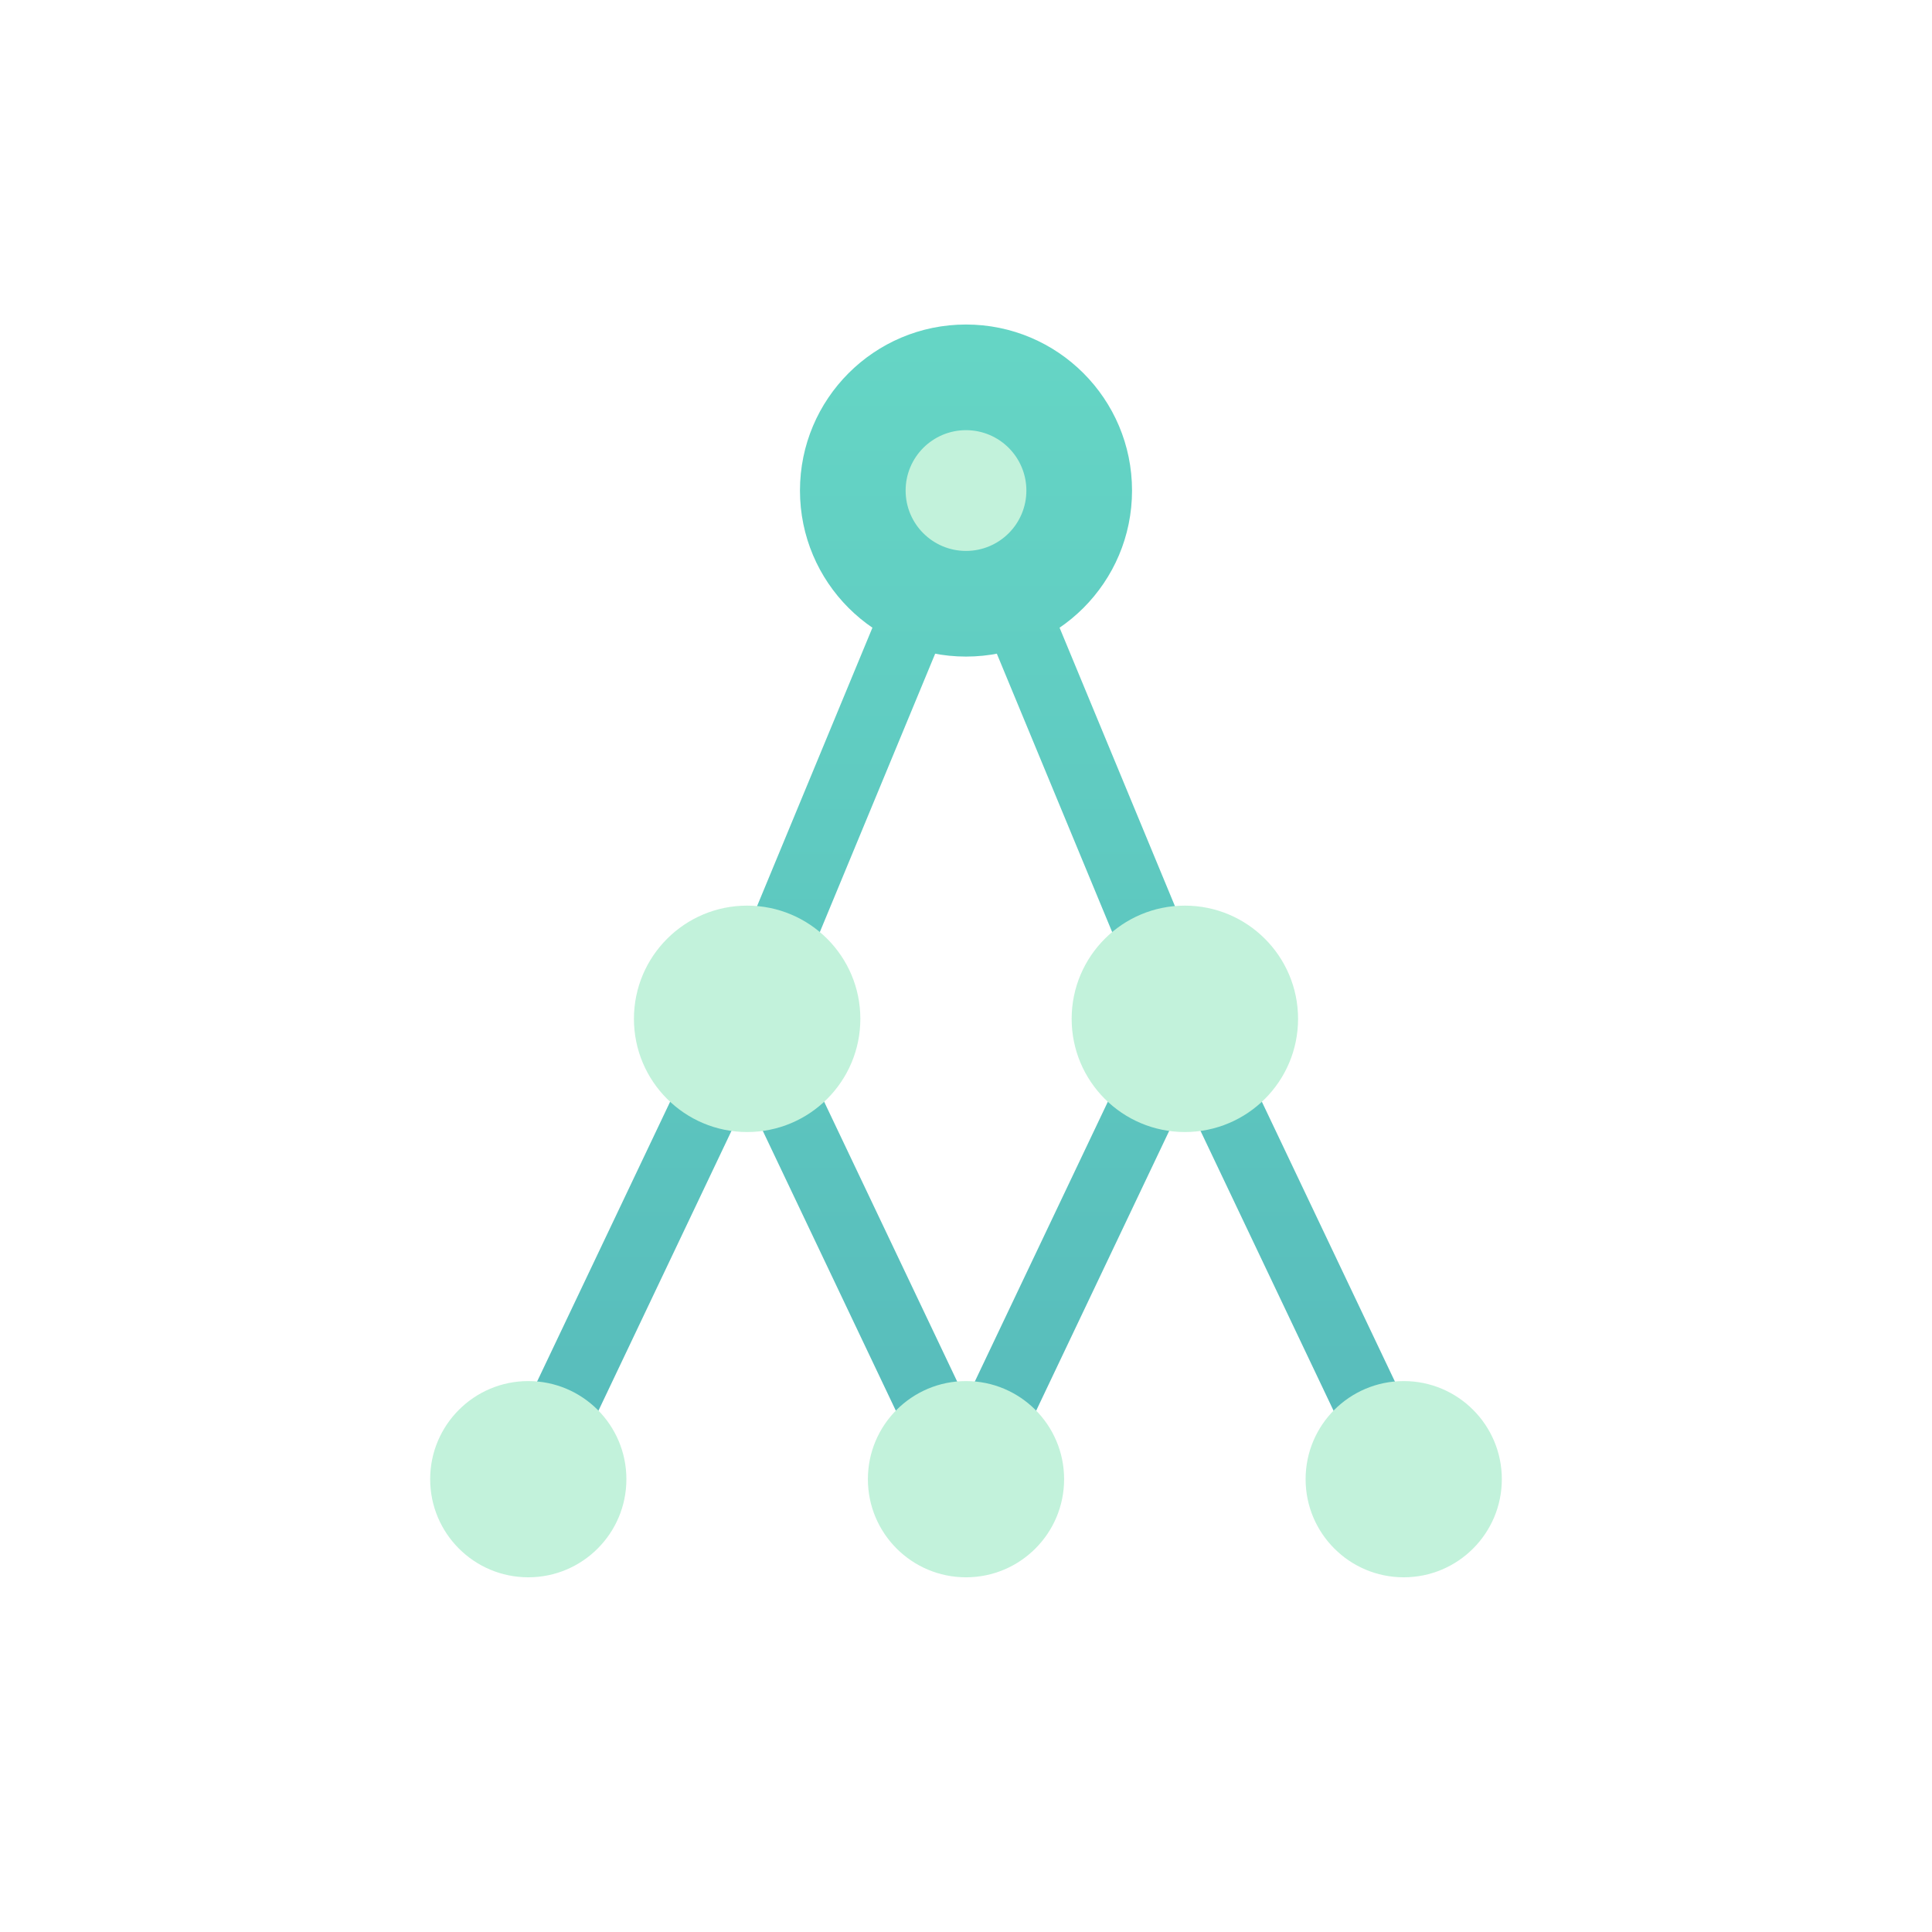
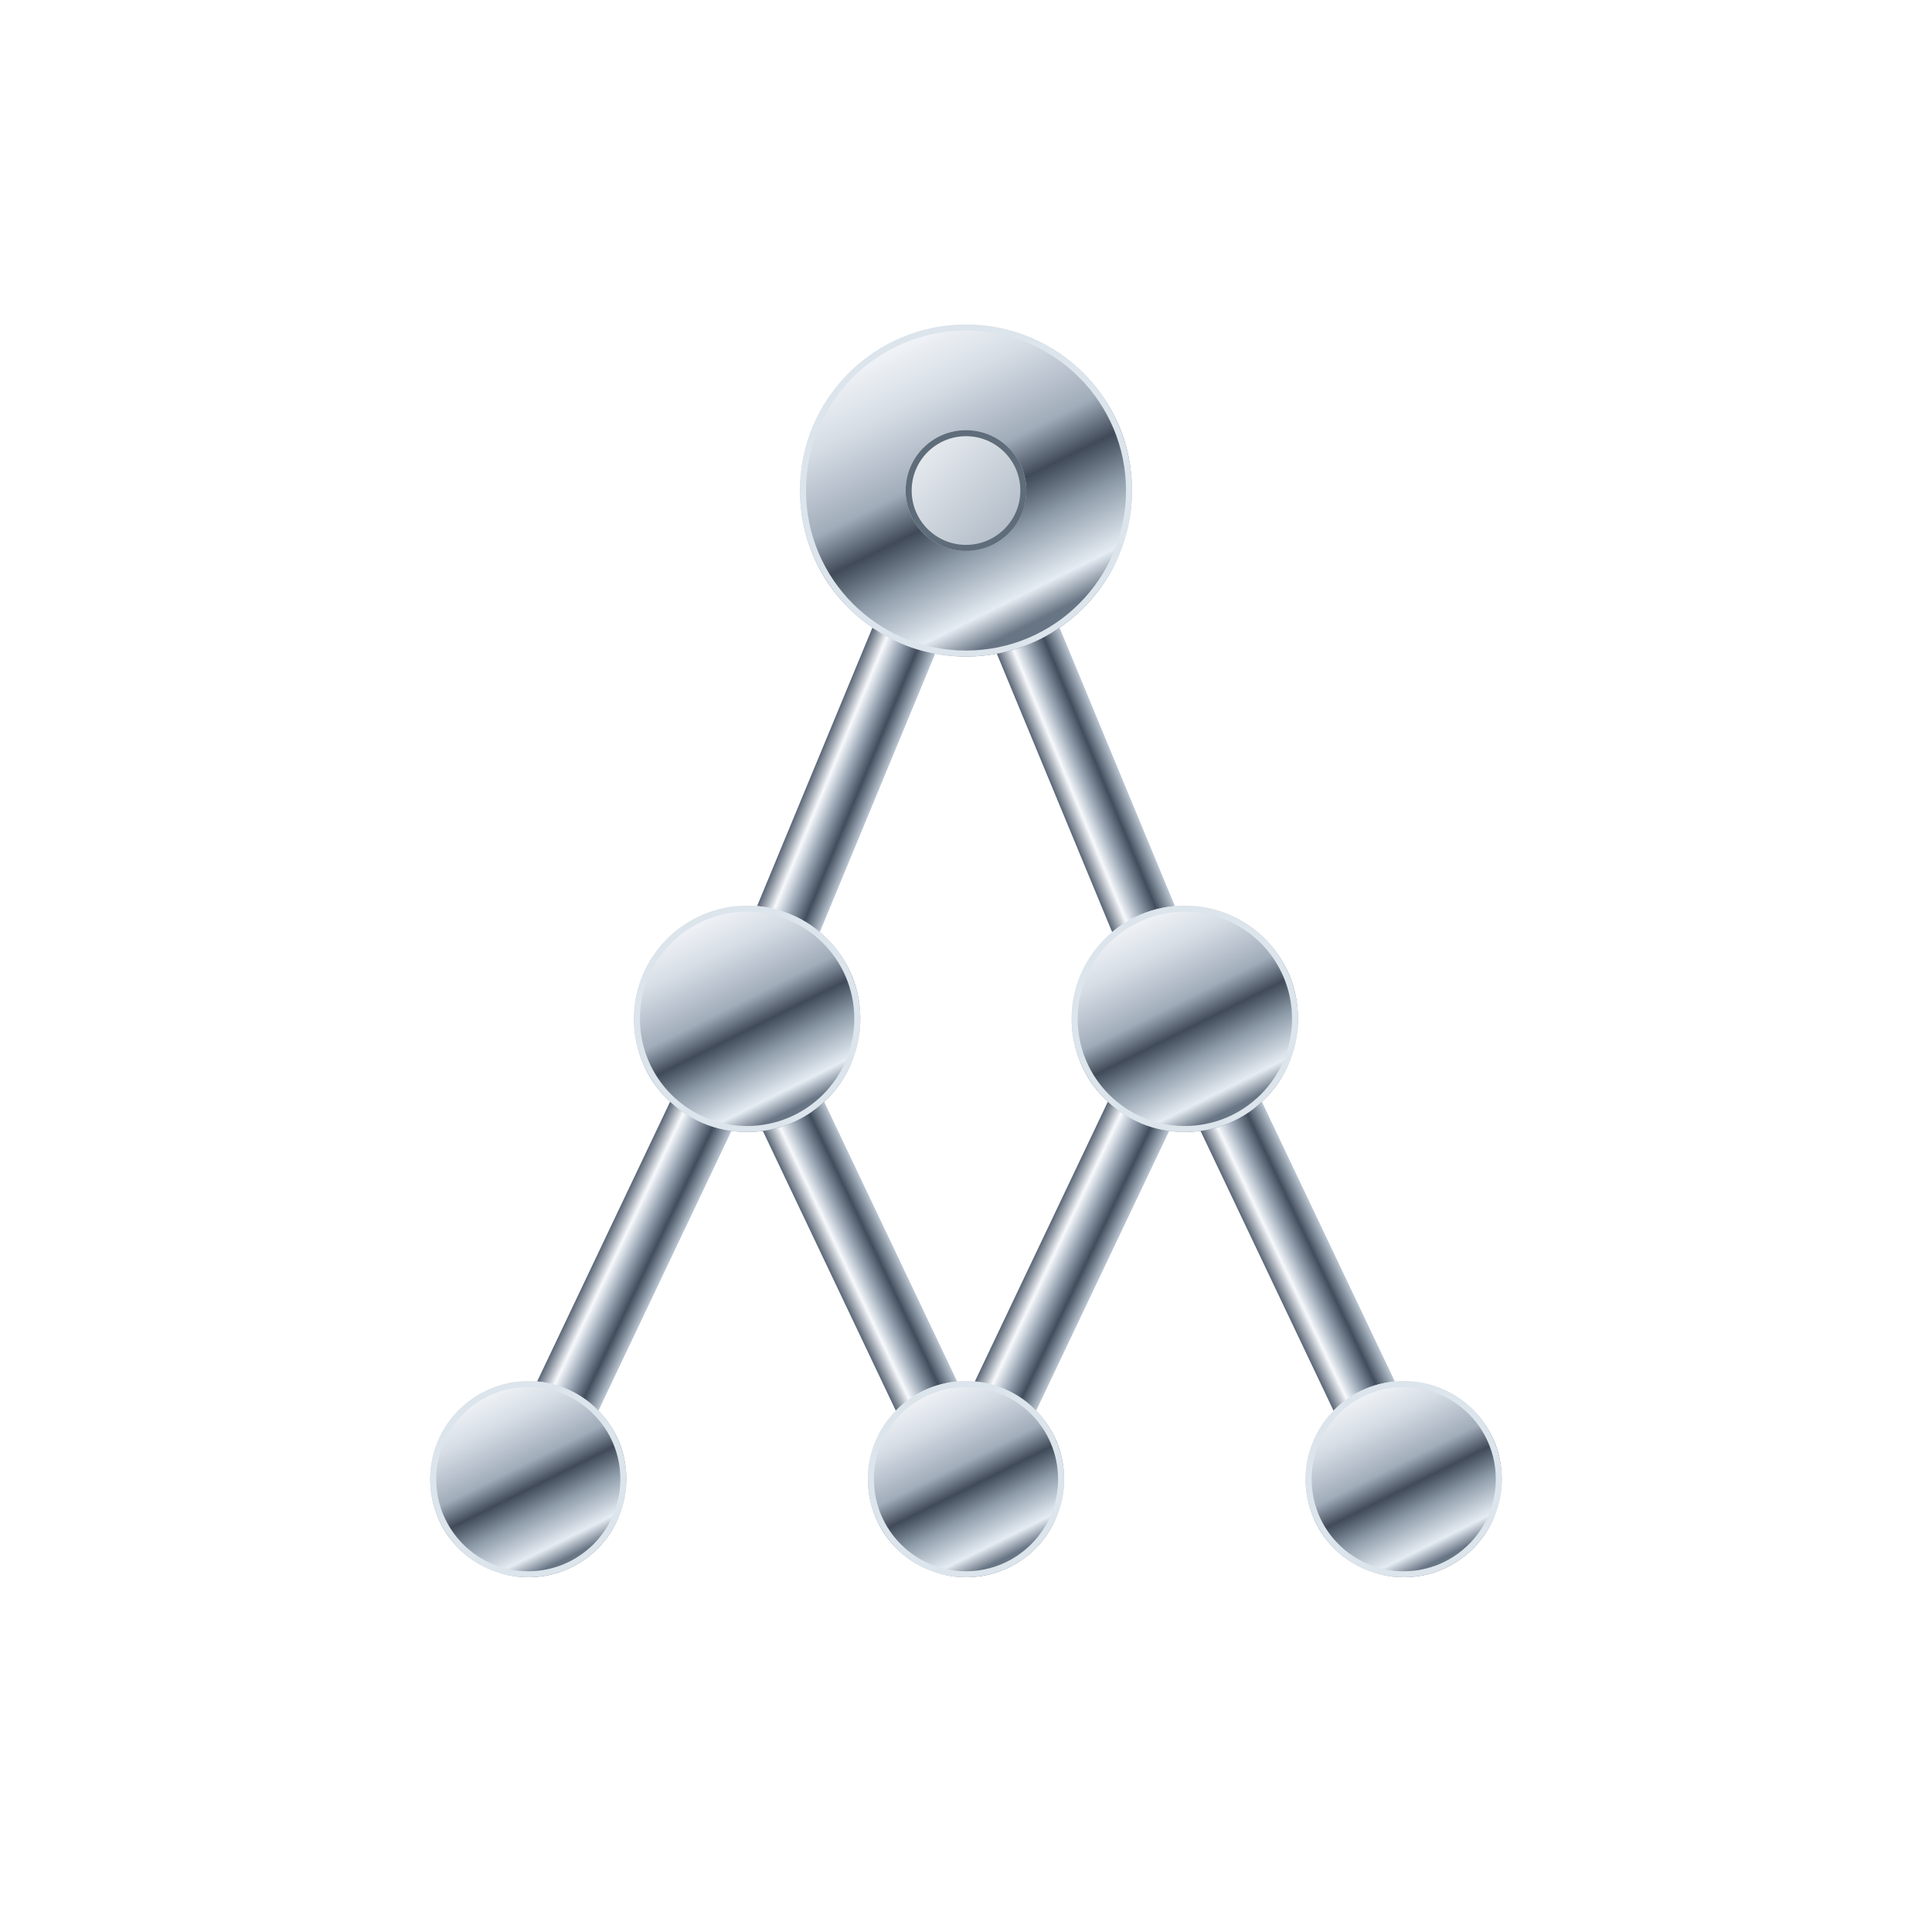
- <svg xmlns="http://www.w3.org/2000/svg" viewBox="0 0 256 256" color="#25314B">
+ <svg xmlns="http://www.w3.org/2000/svg" viewBox="0 0 256 256">
  <defs>
-     <linearGradient id="tile" x1="0" y1="0" x2="1" y2="1">
-       <stop stop-color="#0B222B" />
-       <stop offset="1" stop-color="#173E43" />
+     <linearGradient id="node" x1="0" y1="0" x2="0.5" y2="1">
+       <stop offset="0.0" stop-color="#727C88" />
+       <stop offset="0.14" stop-color="#F5F7FA" />
+       <stop offset="0.32" stop-color="#D6DDE5" />
+       <stop offset="0.53" stop-color="#A1ACBA" />
+       <stop offset="0.64" stop-color="#404A58" />
+       <stop offset="0.76" stop-color="#8E9CAA" />
+       <stop offset="0.92" stop-color="#E5ECF3" />
+       <stop offset="1.0" stop-color="#687584" />
    </linearGradient>
-     <linearGradient id="accent" gradientUnits="userSpaceOnUse" x1="128.0" y1="211.0" x2="128.0" y2="45.0">
-       <stop stop-color="#56B9BA" />
-       <stop offset="1" stop-color="#65D5C5" />
+     <linearGradient id="core" x1="0" y1="0" x2="1" y2="1">
+       <stop stop-color="#F2F5F8" />
+       <stop offset="1" stop-color="#A7B2BF" />
+     </linearGradient>
+     <linearGradient id="rod0" gradientUnits="userSpaceOnUse" x1="80.436" y1="163.568" x2="88.564" y2="167.432">
+       <stop offset="0.0" stop-color="#596575" />
+       <stop offset="0.25" stop-color="#F7F9FC" />
+       <stop offset="0.46" stop-color="#A2AEBC" />
+       <stop offset="0.73" stop-color="#414D5C" />
+       <stop offset="1.0" stop-color="#BBC6D2" />
+     </linearGradient>
+     <linearGradient id="rod1" gradientUnits="userSpaceOnUse" x1="109.436" y1="167.432" x2="117.564" y2="163.568">
+       <stop offset="0.0" stop-color="#596575" />
+       <stop offset="0.25" stop-color="#F7F9FC" />
+       <stop offset="0.46" stop-color="#A2AEBC" />
+       <stop offset="0.73" stop-color="#414D5C" />
+       <stop offset="1.0" stop-color="#BBC6D2" />
+     </linearGradient>
+     <linearGradient id="rod2" gradientUnits="userSpaceOnUse" x1="138.436" y1="163.568" x2="146.564" y2="167.432">
+       <stop offset="0.0" stop-color="#596575" />
+       <stop offset="0.25" stop-color="#F7F9FC" />
+       <stop offset="0.46" stop-color="#A2AEBC" />
+       <stop offset="0.73" stop-color="#414D5C" />
+       <stop offset="1.0" stop-color="#BBC6D2" />
+     </linearGradient>
+     <linearGradient id="rod3" gradientUnits="userSpaceOnUse" x1="167.436" y1="167.432" x2="175.564" y2="163.568">
+       <stop offset="0.0" stop-color="#596575" />
+       <stop offset="0.25" stop-color="#F7F9FC" />
+       <stop offset="0.46" stop-color="#A2AEBC" />
+       <stop offset="0.73" stop-color="#414D5C" />
+       <stop offset="1.0" stop-color="#BBC6D2" />
+     </linearGradient>
+     <linearGradient id="rod4" gradientUnits="userSpaceOnUse" x1="109.343" y1="98.278" x2="117.657" y2="101.722">
+       <stop offset="0.0" stop-color="#596575" />
+       <stop offset="0.25" stop-color="#F7F9FC" />
+       <stop offset="0.46" stop-color="#A2AEBC" />
+       <stop offset="0.73" stop-color="#414D5C" />
+       <stop offset="1.0" stop-color="#BBC6D2" />
+     </linearGradient>
+     <linearGradient id="rod5" gradientUnits="userSpaceOnUse" x1="138.343" y1="101.722" x2="146.657" y2="98.278">
+       <stop offset="0.0" stop-color="#596575" />
+       <stop offset="0.25" stop-color="#F7F9FC" />
+       <stop offset="0.46" stop-color="#A2AEBC" />
+       <stop offset="0.73" stop-color="#414D5C" />
+       <stop offset="1.0" stop-color="#BBC6D2" />
    </linearGradient>
  </defs>
-   <path d="M70.0 196.0L99.0 135.0M128.0 196.0L99.0 135.0M128.0 196.0L157.0 135.0M186.0 196.0L157.0 135.0M99.0 135.0L128.0 65.0M157.0 135.0L128.0 65.0" fill="none" stroke="url(#accent)" stroke-width="9.0" stroke-linecap="round" stroke-linejoin="round" />
-   <circle cx="70.0" cy="196.0" r="13.0" fill="#C2F2DB" />
-   <circle cx="128.0" cy="196.0" r="13.0" fill="#C2F2DB" />
-   <circle cx="186.0" cy="196.0" r="13.0" fill="#C2F2DB" />
-   <circle cx="99.0" cy="135.0" r="15.0" fill="#C2F2DB" />
-   <circle cx="157.0" cy="135.0" r="15.0" fill="#C2F2DB" />
-   <circle cx="128.0" cy="65.0" r="22.0" fill="url(#accent)" />
-   <circle cx="128.0" cy="65.0" r="8.0" fill="#C2F2DB" />
+   <path d="M70.0 196.0L99.0 135.0" fill="none" stroke="url(#rod0)" stroke-width="9.0" stroke-linecap="round" />
+   <path d="M128.0 196.0L99.0 135.0" fill="none" stroke="url(#rod1)" stroke-width="9.0" stroke-linecap="round" />
+   <path d="M128.0 196.0L157.0 135.0" fill="none" stroke="url(#rod2)" stroke-width="9.0" stroke-linecap="round" />
+   <path d="M186.0 196.0L157.0 135.0" fill="none" stroke="url(#rod3)" stroke-width="9.0" stroke-linecap="round" />
+   <path d="M99.0 135.0L128.0 65.0" fill="none" stroke="url(#rod4)" stroke-width="9.0" stroke-linecap="round" />
+   <path d="M157.0 135.0L128.0 65.0" fill="none" stroke="url(#rod5)" stroke-width="9.0" stroke-linecap="round" />
+   <circle cx="70.0" cy="196.0" r="13.0" fill="url(#node)" />
+   <circle cx="70.0" cy="196.0" r="12.6" fill="none" stroke="#DCE4EC" stroke-width="0.8" />
+   <circle cx="128.0" cy="196.0" r="13.0" fill="url(#node)" />
+   <circle cx="128.0" cy="196.0" r="12.6" fill="none" stroke="#DCE4EC" stroke-width="0.8" />
+   <circle cx="186.0" cy="196.0" r="13.0" fill="url(#node)" />
+   <circle cx="186.0" cy="196.0" r="12.6" fill="none" stroke="#DCE4EC" stroke-width="0.8" />
+   <circle cx="99.0" cy="135.0" r="15.0" fill="url(#node)" />
+   <circle cx="99.0" cy="135.0" r="14.6" fill="none" stroke="#DCE4EC" stroke-width="0.8" />
+   <circle cx="157.0" cy="135.0" r="15.0" fill="url(#node)" />
+   <circle cx="157.0" cy="135.0" r="14.6" fill="none" stroke="#DCE4EC" stroke-width="0.8" />
+   <circle cx="128.0" cy="65.0" r="22.0" fill="url(#node)" />
+   <circle cx="128.0" cy="65.0" r="21.6" fill="none" stroke="#DCE4EC" stroke-width="0.8" />
+   <circle cx="128.0" cy="65.0" r="8.0" fill="url(#core)" />
+   <circle cx="128.0" cy="65.0" r="7.6" fill="none" stroke="#5F6C7A" stroke-width="0.8" />
</svg>
